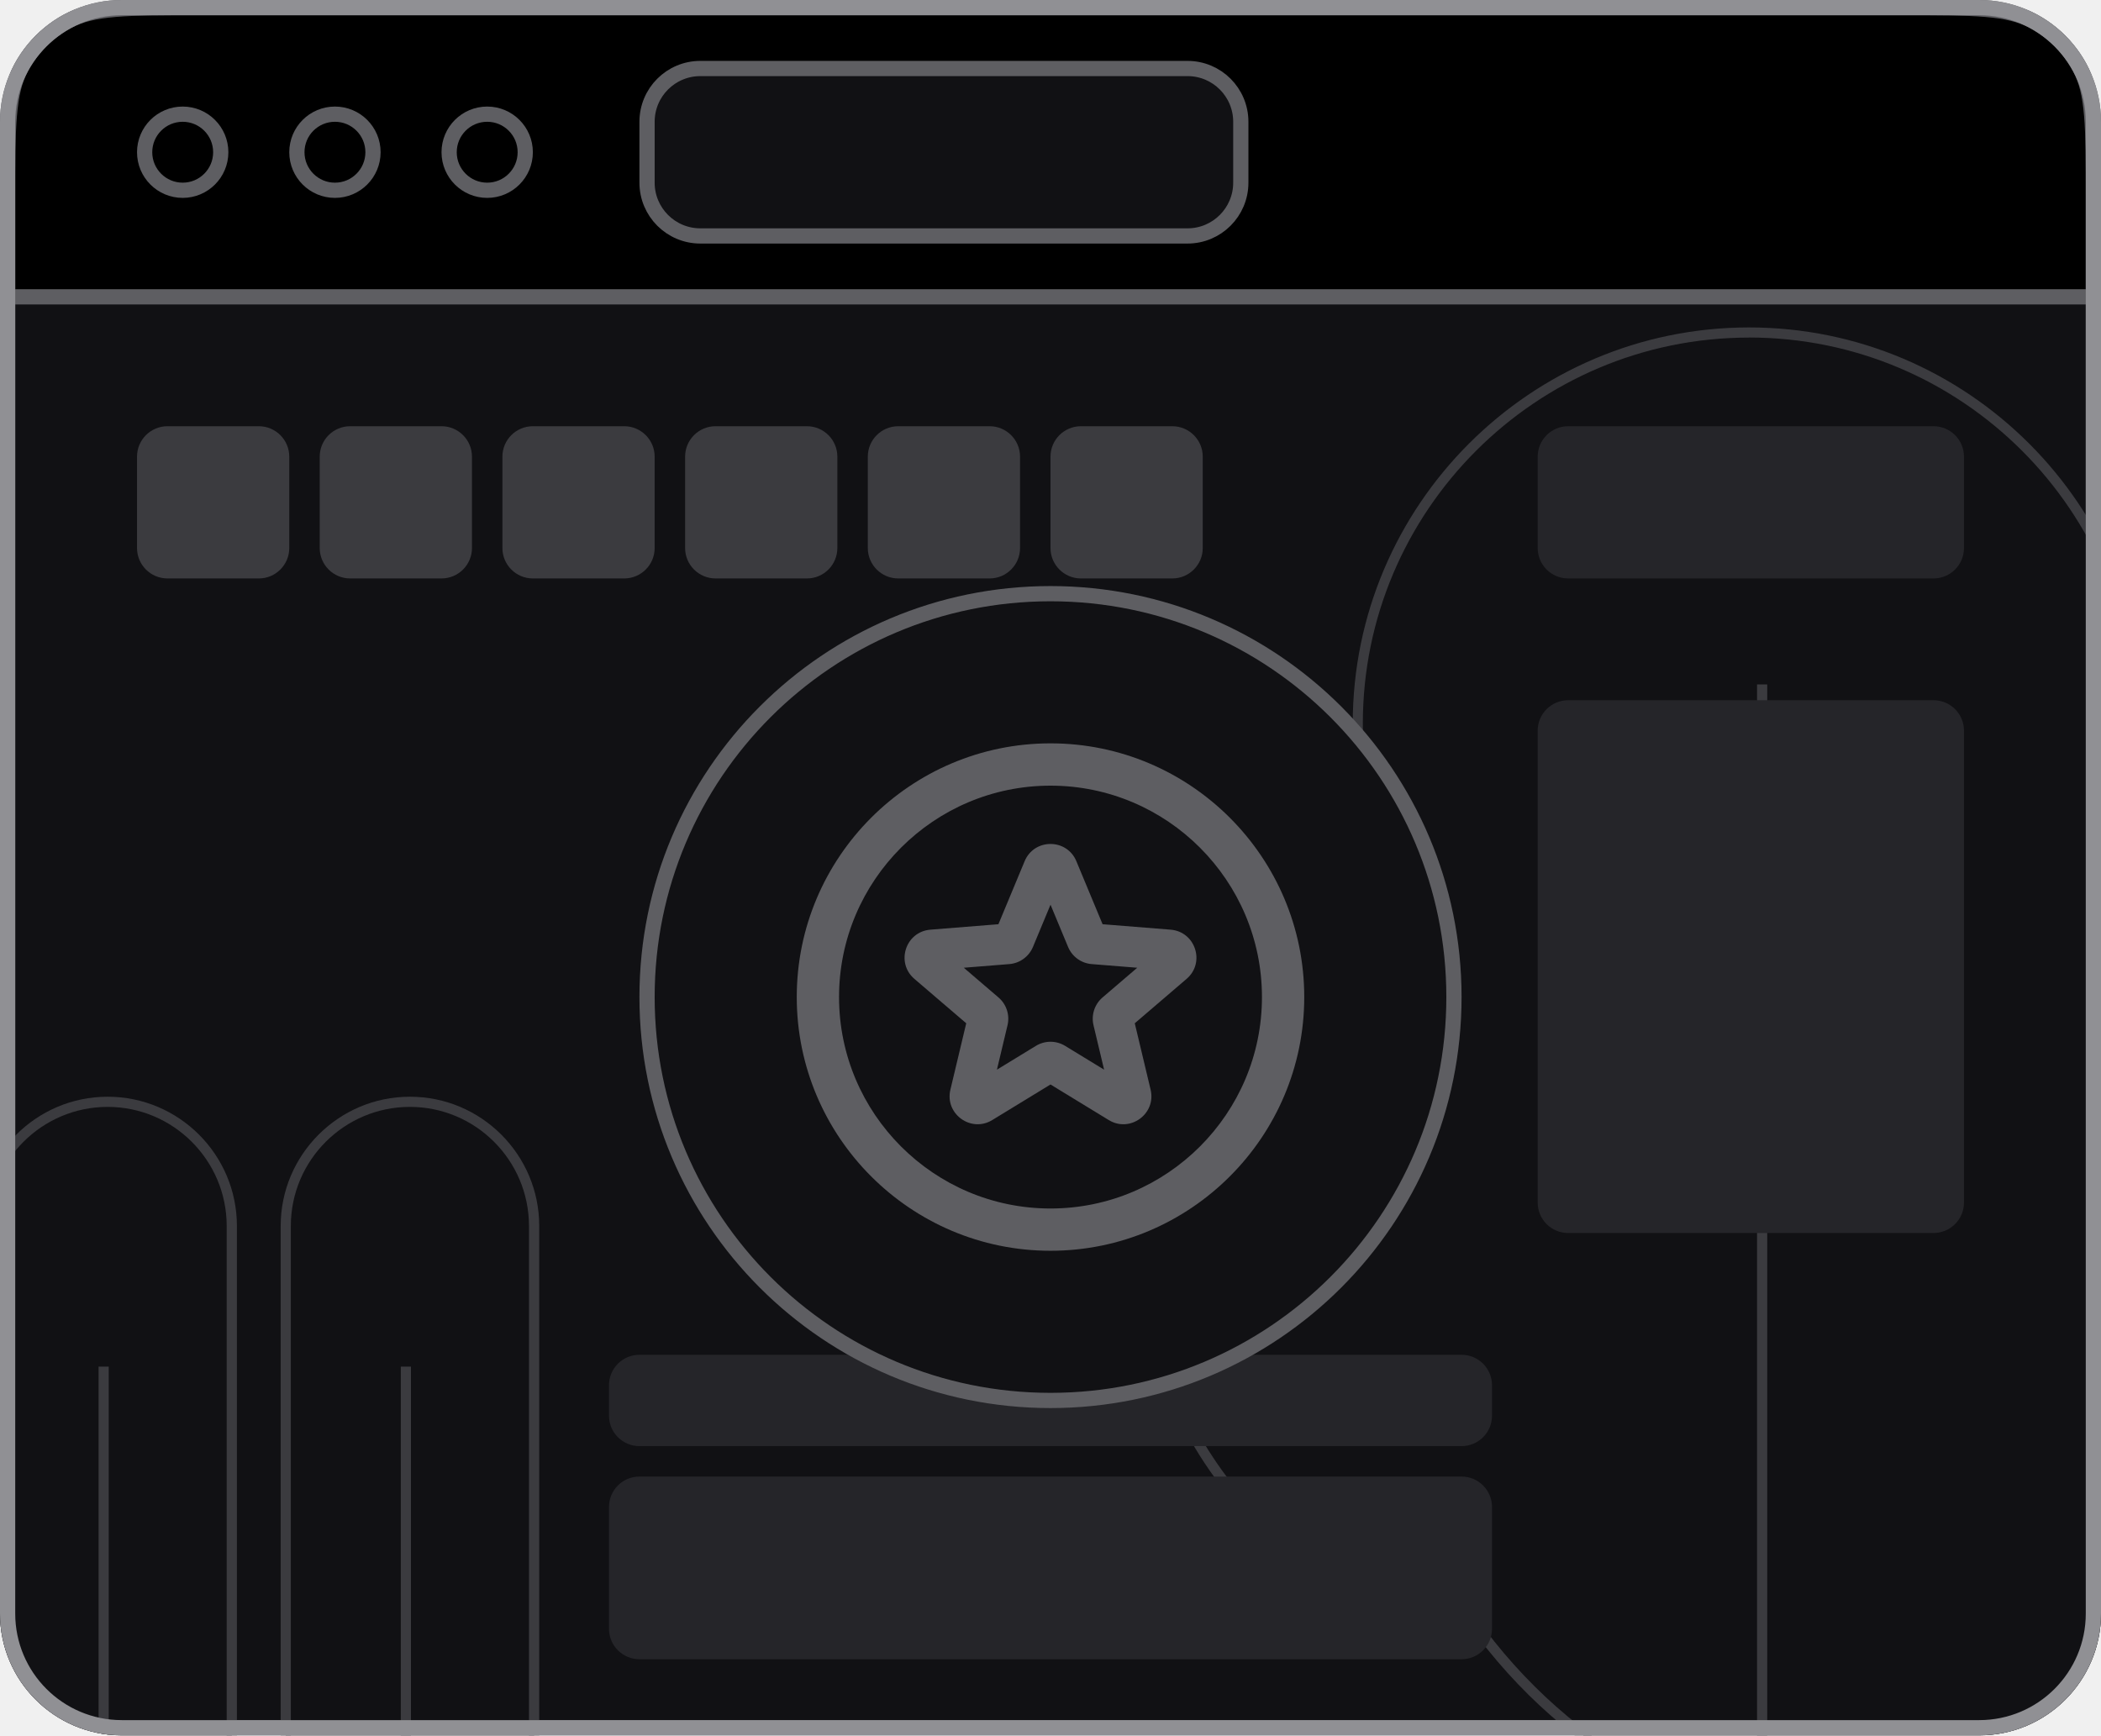
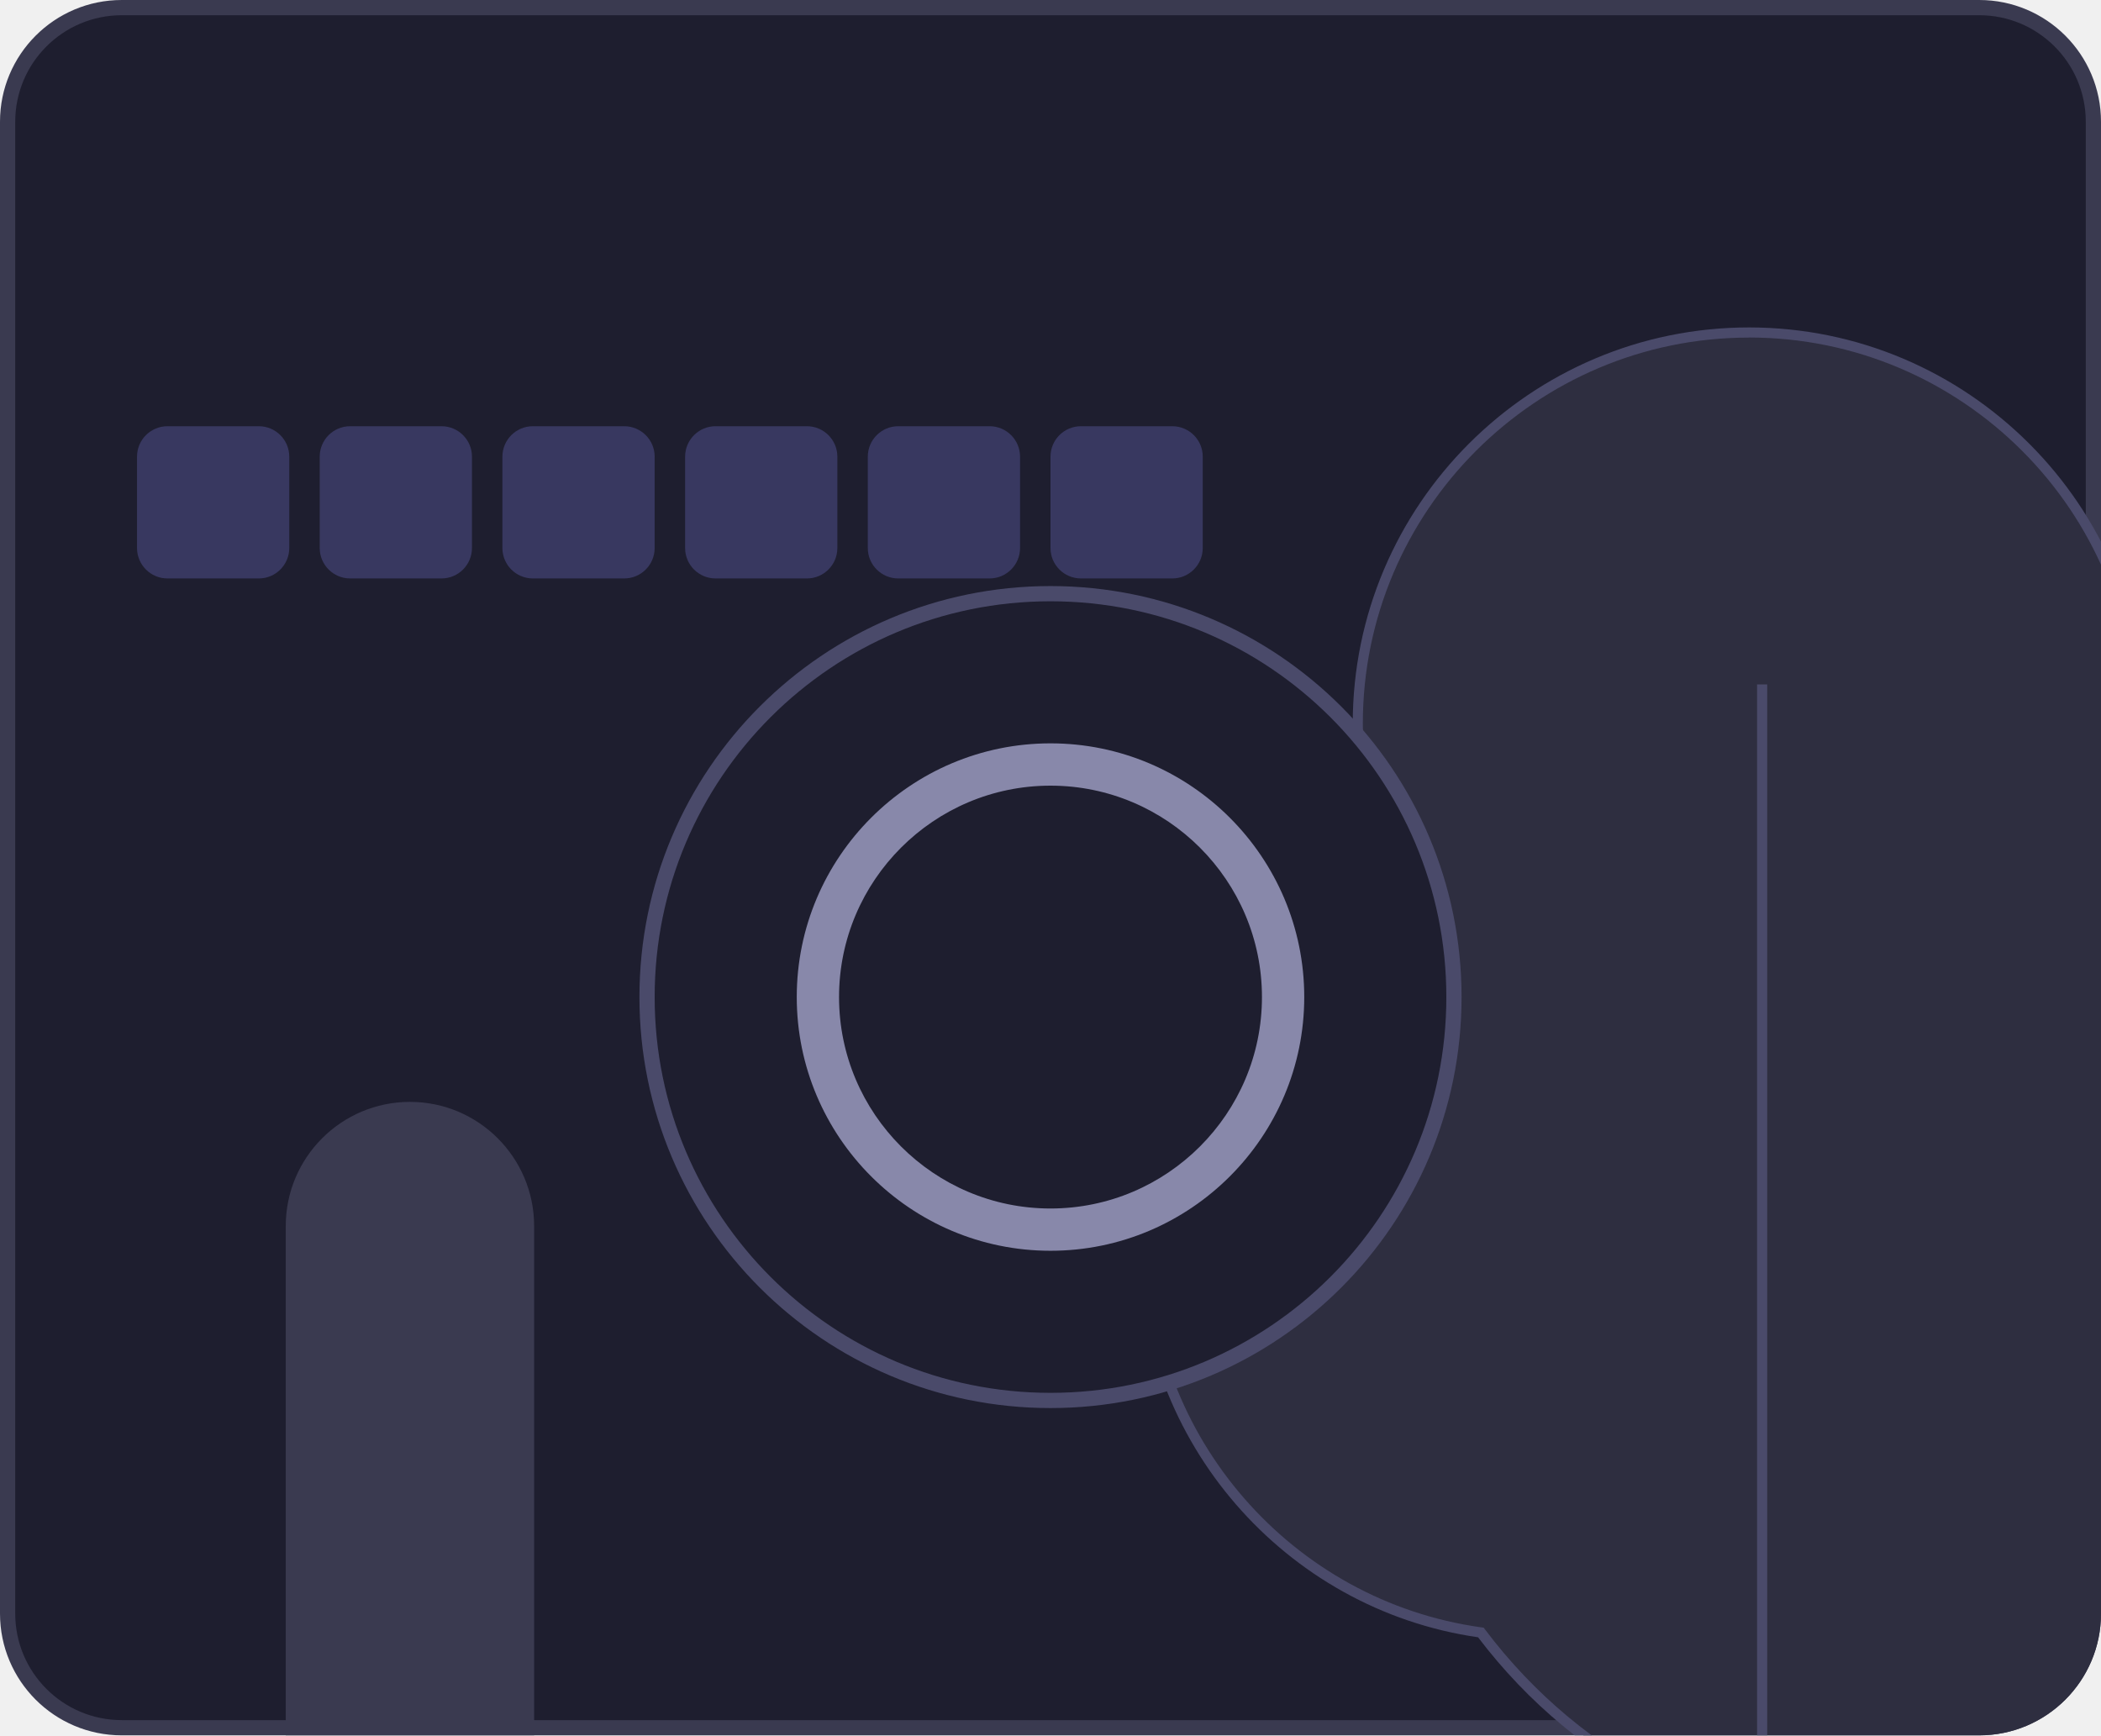
<svg xmlns="http://www.w3.org/2000/svg" fill="none" viewBox="0 0 138 114">
  <g clip-path="url(#a)">
-     <rect x=".5" y=".5" width="137" height="113" rx="7.5" fill="#111114" stroke="#5E5E62" />
-     <path d="M139.198 55.854c.89-2.608 1.38-5.402 1.38-8.312 0-14.195-11.508-25.698-25.699-25.698-14.19 0-25.698 11.508-25.698 25.698 0 3.689.783 7.191 2.18 10.364-9.505 3.769-16.233 13.043-16.233 23.892 0 12.985 9.63 23.713 22.134 25.45 6.234 8.281 16.144 13.634 27.305 13.634 18.863 0 34.153-15.29 34.153-34.153 0-13.63-7.983-25.391-19.526-30.869l.004-.004Z" fill="#111114" />
-     <path d="M124.571 121.215c-10.889 0-20.901-4.975-27.487-13.657-12.713-1.833-22.285-12.882-22.285-25.761 0-10.627 6.319-20.038 16.127-24.074-1.375-3.231-2.074-6.653-2.074-10.181 0-14.355 11.676-26.032 26.032-26.032 14.355 0 26.032 11.677 26.032 26.032 0 2.768-.441 5.505-1.304 8.139 11.828 5.74 19.451 17.893 19.451 31.043 0 19.02-15.473 34.487-34.487 34.487l-.005.004Zm-9.692-99.038c-13.986 0-25.364 11.378-25.364 25.365 0 3.547.725 6.991 2.154 10.226l.138.316-.32.129c-9.732 3.858-16.024 13.118-16.024 23.58 0 12.589 9.394 23.389 21.849 25.115l.138.018.085.111c6.457 8.58 16.314 13.502 27.038 13.502 18.65 0 33.82-15.175 33.82-33.82 0-12.994-7.592-24.995-19.335-30.571l-.267-.129.098-.28c.903-2.648 1.361-5.407 1.361-8.201 0-13.986-11.378-25.365-25.364-25.365l-.005.004Z" fill="#3B3B3F" />
-     <path d="M116.076 44.961h-.667V176.715h.667V44.961Z" fill="#3B3B3F" />
-     <path d="M31.621 118.75h-9.394c-1.909 0-3.458-1.549-3.458-3.458V80.543c0-4.499 3.653-8.157 8.157-8.157 4.499 0 8.157 3.653 8.157 8.157v34.749c0 1.909-1.549 3.458-3.458 3.458h-.004Z" fill="#111114" />
-     <path d="M31.621 119.079h-9.394c-2.091 0-3.791-1.7-3.791-3.791V80.538c0-4.681 3.809-8.491 8.491-8.491s8.491 3.809 8.491 8.491v34.75c0 2.091-1.7 3.791-3.791 3.791h-.004Zm-4.695-46.364c-4.312 0-7.823 3.507-7.823 7.823v34.75c0 1.722 1.402 3.124 3.124 3.124h9.394c1.722 0 3.124-1.402 3.124-3.124V80.538c0-4.312-3.506-7.823-7.823-7.823h.004Z" fill="#3B3B3F" />
-     <path d="M26.993 89.776h-.667v49.078h.667V89.776Z" fill="#3B3B3F" />
-     <path d="M11.765 118.75H2.372c-1.909 0-3.458-1.549-3.458-3.458V80.543c0-4.499 3.653-8.157 8.157-8.157 4.499 0 8.157 3.653 8.157 8.157v34.749c0 1.909-1.548 3.458-3.458 3.458h-.004Z" fill="#111114" />
-     <path d="M11.766 119.079H2.372c-2.091 0-3.791-1.7-3.791-3.791V80.538c0-4.681 3.809-8.491 8.49-8.491 4.681 0 8.49 3.809 8.49 8.491v34.75c0 2.091-1.7 3.791-3.791 3.791h-.004ZM7.071 72.715c-4.312 0-7.823 3.507-7.823 7.823v34.75c0 1.722 1.402 3.124 3.124 3.124h9.394c1.722 0 3.124-1.402 3.124-3.124V80.538c0-4.312-3.507-7.823-7.823-7.823h.004Z" fill="#3B3B3F" />
-     <path d="M7.142 89.776h-.667v49.078h.667V89.776Z" fill="#3B3B3F" />
-     <rect x="9" y="28" width="10" height="10" rx="2" fill="#3B3B3F" />
-     <rect x="21" y="28" width="10" height="10" rx="2" fill="#3B3B3F" />
-     <rect x="33" y="28" width="10" height="10" rx="2" fill="#3B3B3F" />
-     <rect x="45" y="28" width="10" height="10" rx="2" fill="#3B3B3F" />
-     <rect x="57" y="28" width="10" height="10" rx="2" fill="#3B3B3F" />
-     <rect x="69" y="28" width="10" height="10" rx="2" fill="#3B3B3F" />
-     <rect x="101" y="46" width="28" height="35" rx="2" fill="#252529" />
-     <rect x="40" y="97" width="58" height="12" rx="2" fill="#252529" />
-     <rect x="40" y="89" width="58" height="6" rx="2" fill="#252529" />
-     <rect x="101" y="28" width="28" height="10" rx="2" fill="#252529" />
-     <circle cx="69" cy="65.5" r="26.5" fill="#111114" stroke="#5E5E62" />
-     <path fill-rule="evenodd" clip-rule="evenodd" d="M69 82.167c-9.19 0-16.667-7.476-16.667-16.667 0-9.19 7.476-16.667 16.667-16.667 9.19 0 16.667 7.476 16.667 16.667 0 9.19-7.476 16.667-16.667 16.667Zm0-30.555c-7.658 0-13.889 6.231-13.889 13.889 0 7.658 6.231 13.889 13.889 13.889 7.658 0 13.889-6.231 13.889-13.889 0-7.658-6.231-13.889-13.889-13.889Zm-1.699 4.964c.629-1.511 2.77-1.511 3.398 0l1.722 4.139 4.469.358c1.632.131 2.293 2.167 1.05 3.232l-3.405 2.917 1.04 4.361c.38 1.592-1.352 2.851-2.749 1.997l-3.826-2.337-3.826 2.337c-1.397.853-3.129-.405-2.749-1.997l1.04-4.361-3.405-2.917c-1.243-1.065-.582-3.101 1.05-3.232l4.469-.358 1.722-4.139Zm1.699 2.859-1.152 2.771c-.265.637-.864 1.072-1.552 1.128l-2.991.24 2.279 1.952c.524.449.753 1.153.593 1.825l-.696 2.919 2.561-1.564c.589-.36 1.329-.36 1.918 0l2.561 1.564-.696-2.919c-.16-.671.069-1.376.593-1.825l2.279-1.952-2.991-.24c-.688-.055-1.287-.49-1.552-1.128l-1.152-2.771Z" fill="#5E5E62" />
-     <path d="M12.96.5h112.08c2.324 0 4.036 0 5.388.114 1.345.114 2.288.337 3.081.757 1.329.704 2.416 1.79 3.119 3.119.421.794.644 1.736.758 3.082.114 1.351.114 3.064.114 5.388v6.54H.5v-6.54c0-2.324 0-4.036.114-5.388.114-1.345.337-2.288.757-3.082.704-1.329 1.79-2.415 3.119-3.119C5.284.951 6.227.728 7.572.614 8.924.5 10.636.5 12.96.5Z" fill="#000" stroke="#5E5E62" />
-     <rect x="42.5" y="4.5" width="39" height="11" rx="3.5" fill="#111114" stroke="#5E5E62" />
-     <circle cx="12" cy="10" r="2.5" stroke="#5E5E62" />
-     <circle cx="22" cy="10" r="2.5" stroke="#5E5E62" />
-     <circle cx="32" cy="10" r="2.5" stroke="#5E5E62" />
-     <rect x=".5" y=".5" width="137" height="113" rx="7.5" stroke="#909094" />
+     <rect x=".5" y=".5" width="137" height="113" rx="7.5" fill="#1E1E2F" stroke="#3A3A50" />
+     <path d="M139.198 55.854c.89-2.608 1.38-5.402 1.38-8.312 0-14.195-11.508-25.698-25.699-25.698-14.191 0-25.698 11.508-25.698 25.698 0 3.689.783 7.191 2.18 10.364-9.505 3.769-16.233 13.043-16.233 23.892 0 12.985 9.63 23.713 22.134 25.45 6.234 8.281 16.144 13.634 27.305 13.634 18.863 0 34.153-15.29 34.153-34.153 0-13.63-7.983-25.391-19.526-30.869l.004-.004Z" fill="#2E2E40" />
+     <path d="M124.571 121.215c-10.889 0-20.901-4.975-27.487-13.657-12.713-1.833-22.285-12.882-22.285-25.761 0-10.627 6.319-20.038 16.127-24.074-1.375-3.231-2.074-6.653-2.074-10.181 0-14.355 11.676-26.032 26.032-26.032 14.355 0 26.032 11.677 26.032 26.032 0 2.768-.441 5.505-1.304 8.139 11.828 5.74 19.451 17.893 19.451 31.043 0 19.02-15.473 34.487-34.487 34.487l-.005.004Zm-9.692-99.038c-13.986 0-25.364 11.378-25.364 25.365 0 3.547.725 6.991 2.154 10.226l.138.316-.32.129c-9.732 3.858-16.024 13.118-16.024 23.58 0 12.589 9.394 23.389 21.849 25.115l.138.018.085.111c6.457 8.58 16.314 13.502 27.038 13.502 18.65 0 33.82-15.175 33.82-33.82 0-12.994-7.592-24.995-19.335-30.571l-.267-.129.098-.28c.903-2.648 1.361-5.407 1.361-8.201 0-13.986-11.378-25.365-25.364-25.365l-.005.004Z" fill="#4A4A6A" />
+     <path d="M116.076 44.961h-.667V176.715h.667V44.961Z" fill="#4A4A6A" />
+     <path d="M31.621 118.75h-9.394c-1.909 0-3.458-1.549-3.458-3.458V80.543c0-4.499 3.653-8.157 8.157-8.157 4.499 0 8.157 3.653 8.157 8.157v34.749c0 1.909-1.549 3.458-3.458 3.458h-.004Z" fill="#3A3A50" />
+     <rect x="9" y="28" width="10" height="10" rx="2" fill="#383860" />
+     <rect x="21" y="28" width="10" height="10" rx="2" fill="#383860" />
+     <rect x="33" y="28" width="10" height="10" rx="2" fill="#383860" />
+     <rect x="45" y="28" width="10" height="10" rx="2" fill="#383860" />
+     <rect x="57" y="28" width="10" height="10" rx="2" fill="#383860" />
+     <rect x="69" y="28" width="10" height="10" rx="2" fill="#383860" />
+     <circle cx="69" cy="65.5" r="26.5" fill="#1E1E2F" stroke="#4A4A6A" />
+     <path fill-rule="evenodd" clip-rule="evenodd" d="M69 82.167c-9.19 0-16.667-7.476-16.667-16.667 0-9.19 7.476-16.667 16.667-16.667 9.19 0 16.667 7.476 16.667 16.667 0 9.19-7.476 16.667-16.667 16.667Zm0-30.555c-7.658 0-13.889 6.231-13.889 13.889 0 7.658 6.231 13.889 13.889 13.889 7.658 0 13.889-6.231 13.889-13.889 0-7.658-6.231-13.889-13.889-13.889Z" fill="#8888AA" />
  </g>
  <defs>
    <clipPath id="a">
-       <rect width="138" height="114" rx="8" fill="#fff" />
+       <rect width="138" height="114" rx="8" fill="#1E1E2F" />
    </clipPath>
  </defs>
</svg>
